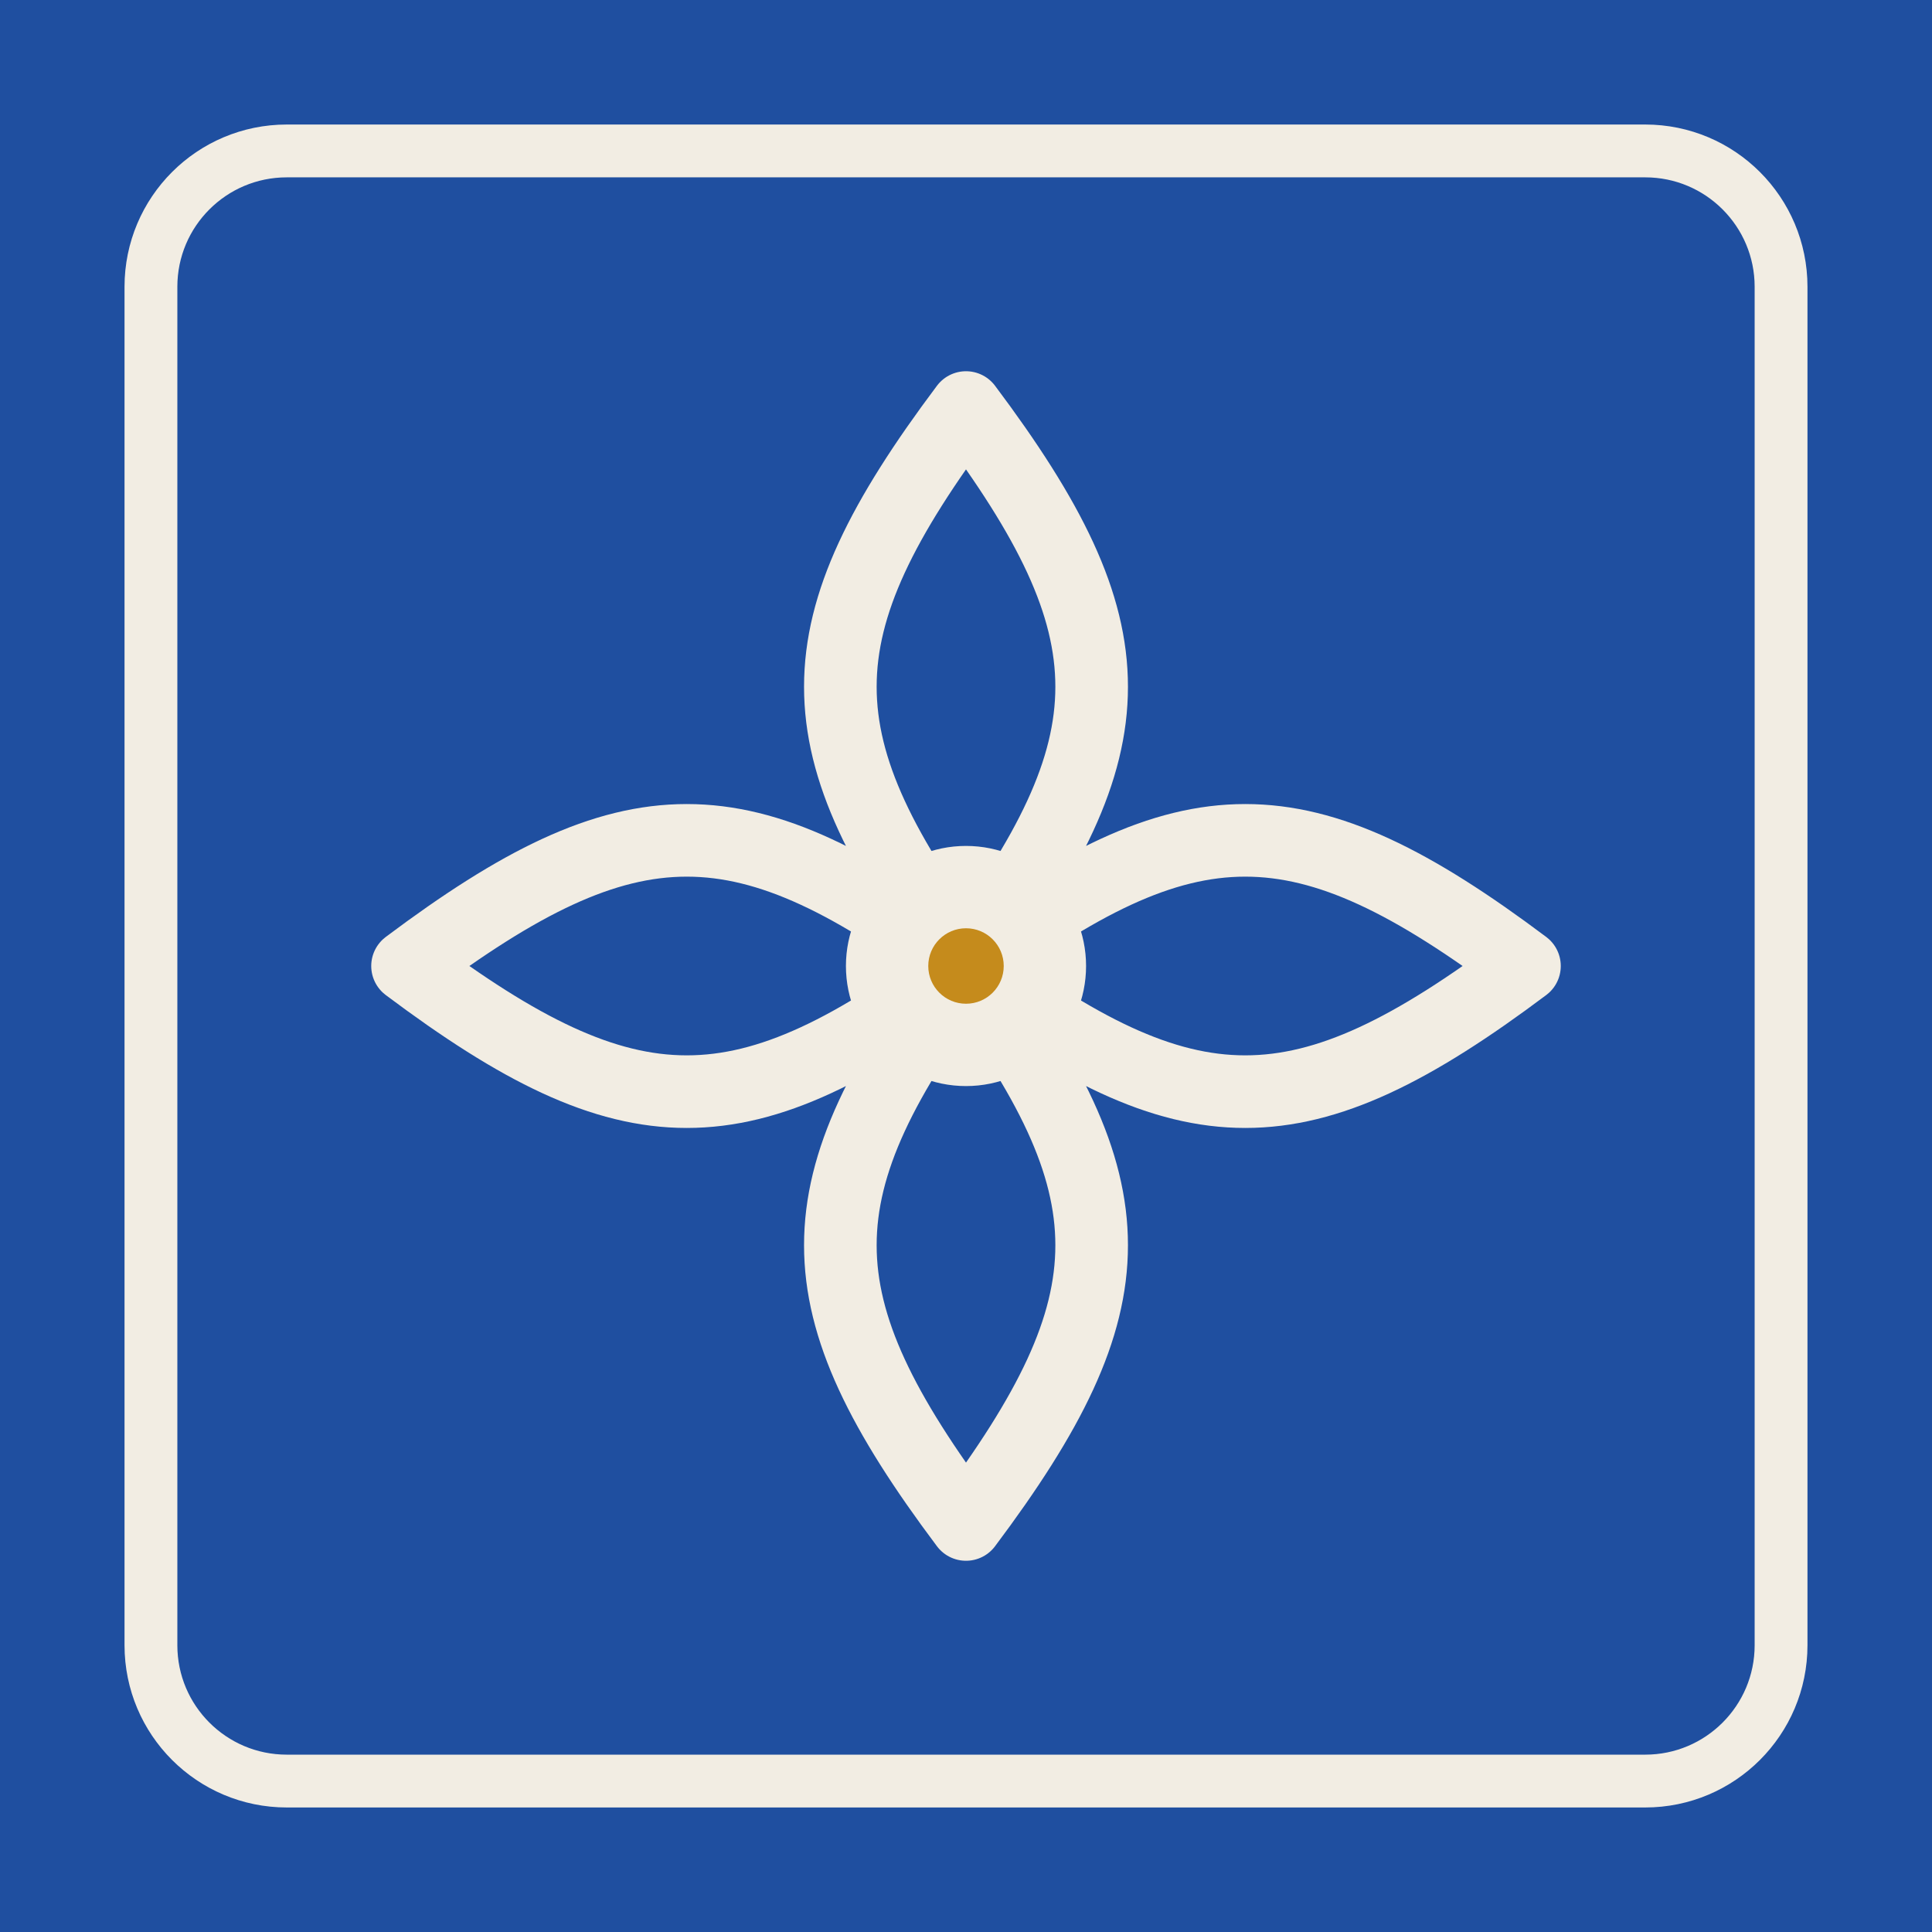
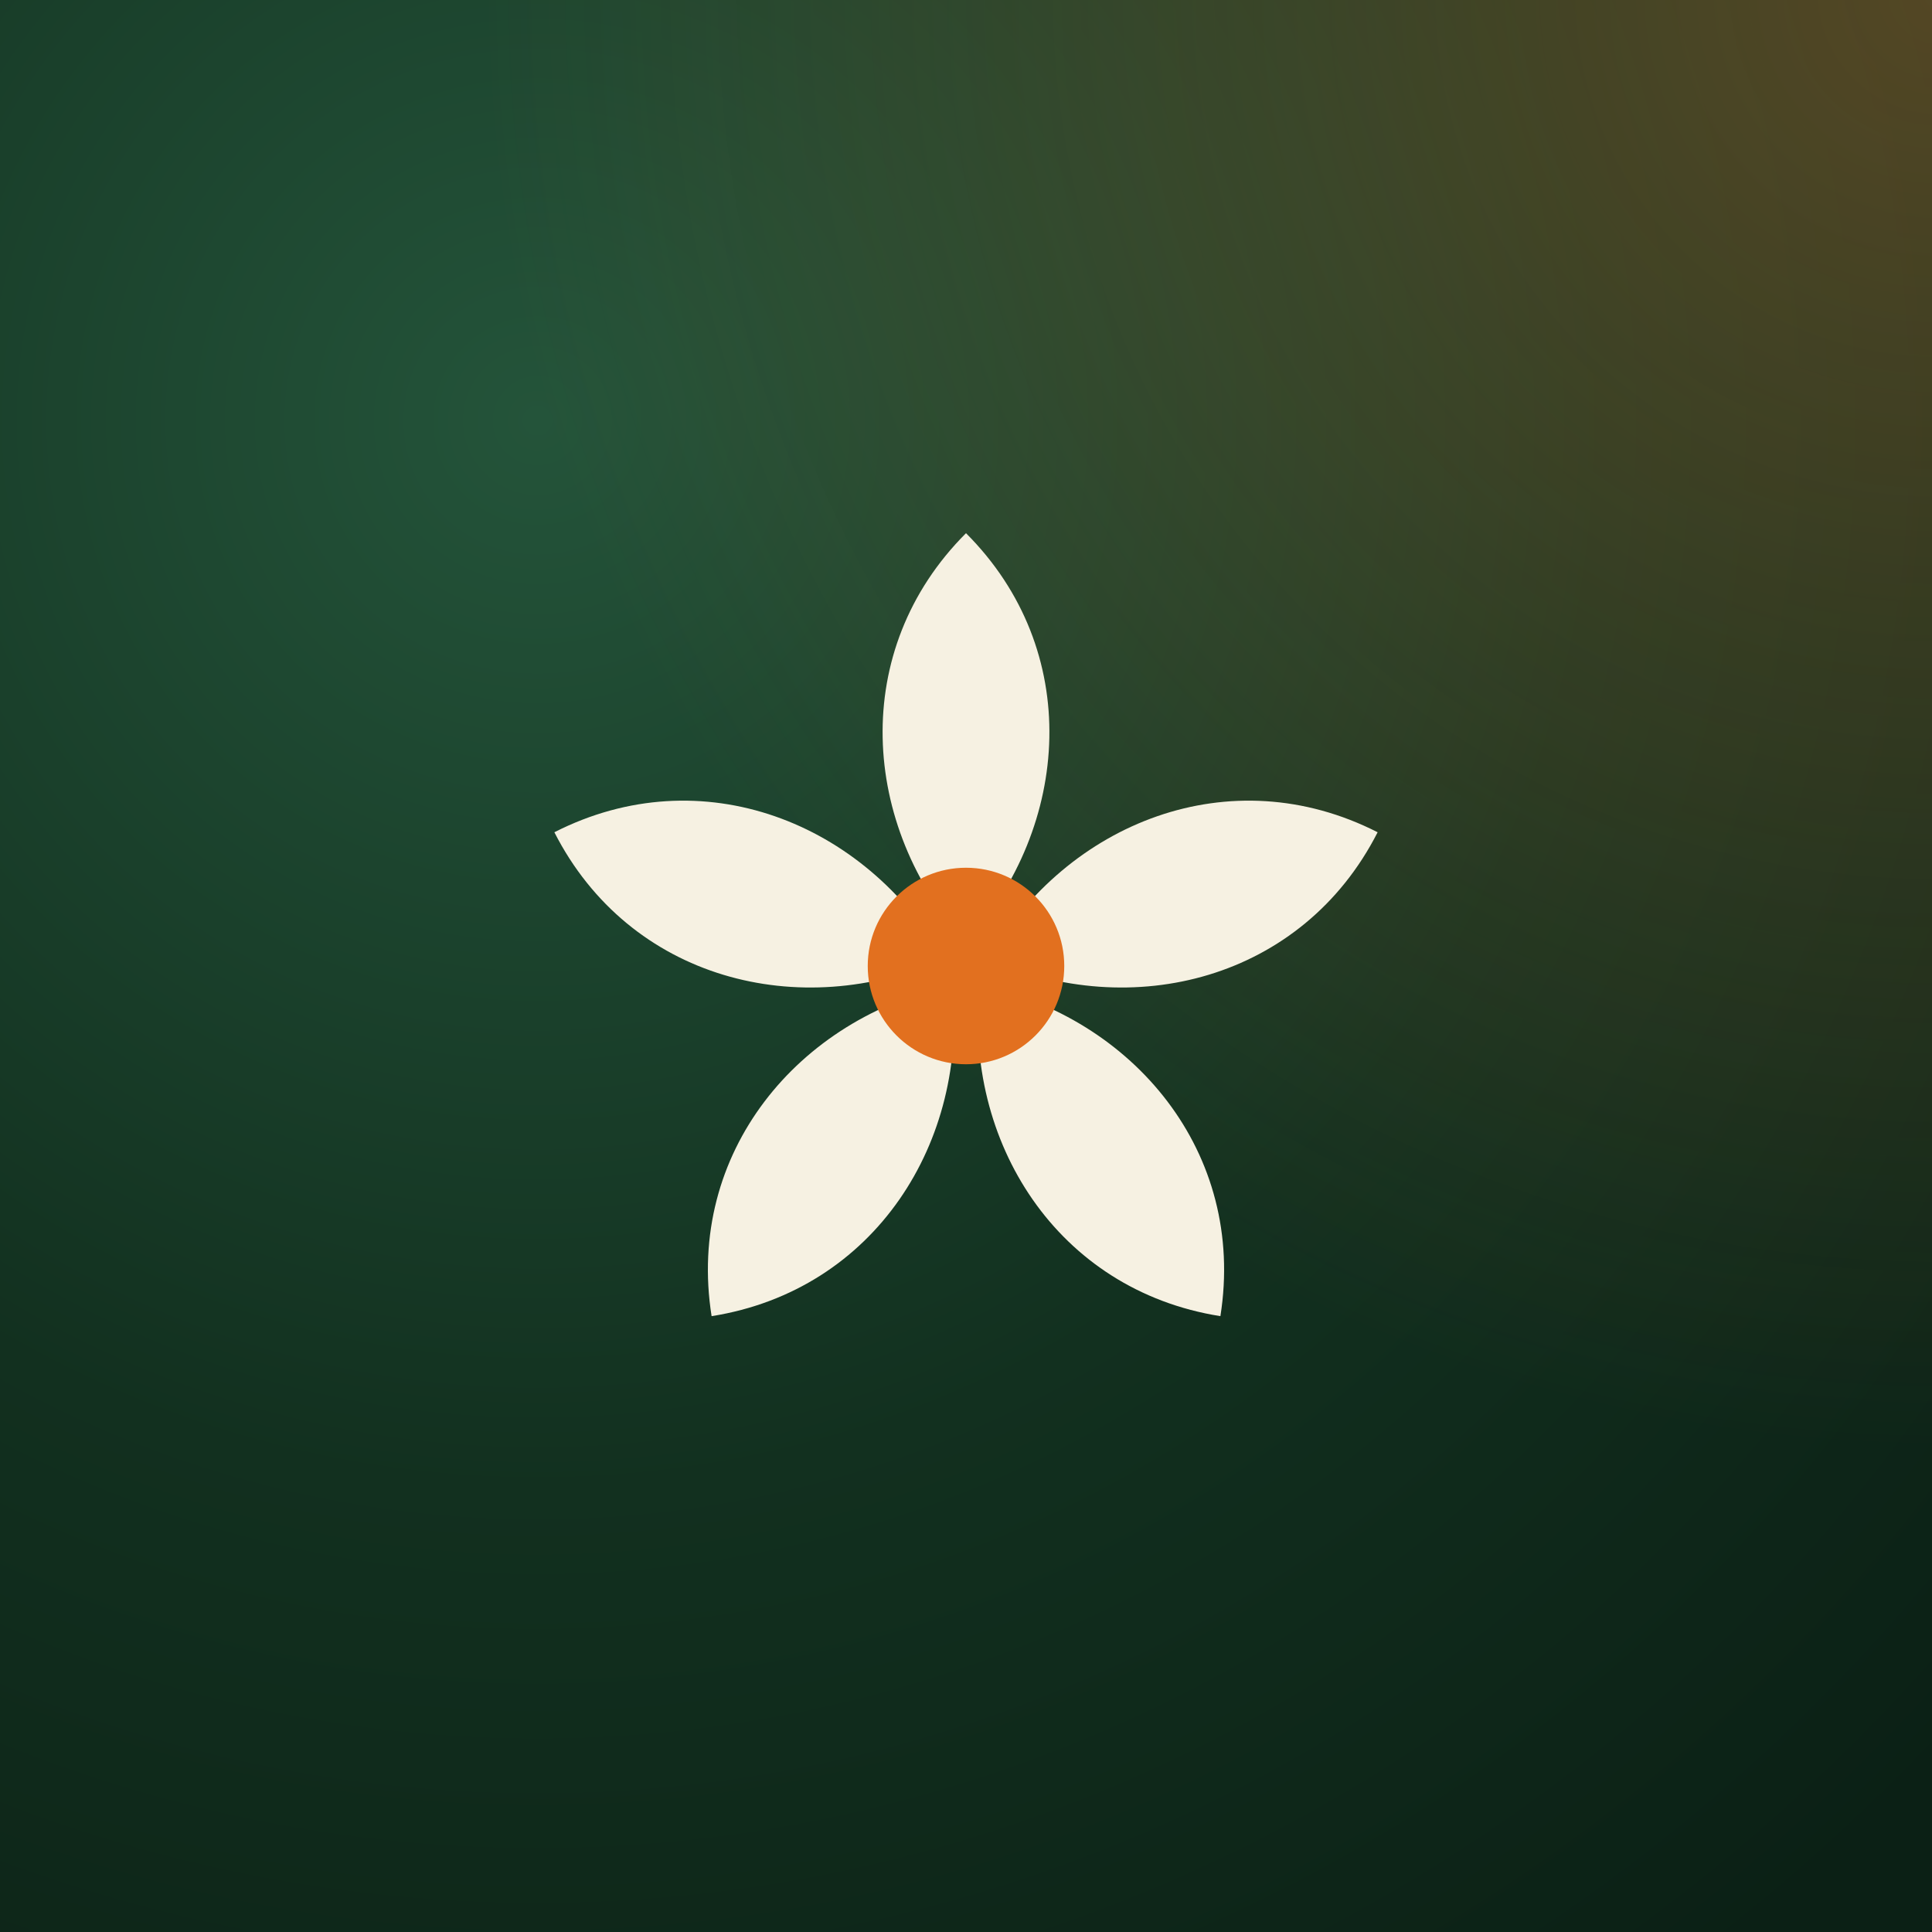
<svg xmlns="http://www.w3.org/2000/svg" viewBox="0 0 512 512">
-   <rect width="512" height="512" rx="0" fill="#1f4fa0" />
-   <rect x="40" y="40" width="432" height="432" rx="36" fill="none" stroke="#f2ede3" stroke-width="14" />
-   <g fill="none" stroke="#f2ede3" stroke-width="22" stroke-linejoin="round" transform="translate(256 256) scale(7.4) translate(-24 -24)">
-     <path d="M24 4c6 8 6 12 0 20-6-8-6-12 0-20zM24 44c-6-8-6-12 0-20 6 8 6 12 0 20zM4 24c8-6 12-6 20 0-8 6-12 6-20 0zM44 24c-8 6-12 6-20 0 8-6 12-6 20 0z" stroke-width="2.6" />
-     <circle cx="24" cy="24" r="3" stroke-width="2.6" />
+   <defs>
+     <radialGradient id="g" cx="0.28" cy="0.22" r="1">
+       <stop offset="0" stop-color="#24543a" />
+       <stop offset="0.55" stop-color="#12301f" />
+       <stop offset="1" stop-color="#0b2015" />
+     </radialGradient>
+     <radialGradient id="glow" cx="1" cy="0" r="0.75">
+       <stop offset="0" stop-color="#f28c3b" stop-opacity="0.3" />
+       <stop offset="1" stop-color="#f28c3b" stop-opacity="0" />
+     </radialGradient>
+   </defs>
+   <rect width="512" height="512" fill="url(#g)" />
+   <rect width="512" height="512" fill="url(#glow)" />
+   <g transform="translate(256 256) scale(6.2) translate(-24 -24)" fill="#f6f1e2">
+     <path d="M24 23C19.5 18 19 10.5 24 5.5 29 10.5 28.5 18 24 23Z" />
+     <path transform="rotate(72 24 24)" d="M24 23C19.5 18 19 10.5 24 5.5 29 10.5 28.5 18 24 23Z" />
+     <path transform="rotate(144 24 24)" d="M24 23C19.5 18 19 10.5 24 5.5 29 10.5 28.5 18 24 23Z" />
+     <path transform="rotate(216 24 24)" d="M24 23C19.5 18 19 10.5 24 5.5 29 10.5 28.5 18 24 23Z" />
+     <path transform="rotate(288 24 24)" d="M24 23C19.5 18 19 10.5 24 5.5 29 10.5 28.5 18 24 23Z" />
+     <circle cx="24" cy="24" r="4.2" fill="#e2701f" />
  </g>
-   <circle cx="256" cy="256" r="10" fill="#c58b1c" />
</svg>
